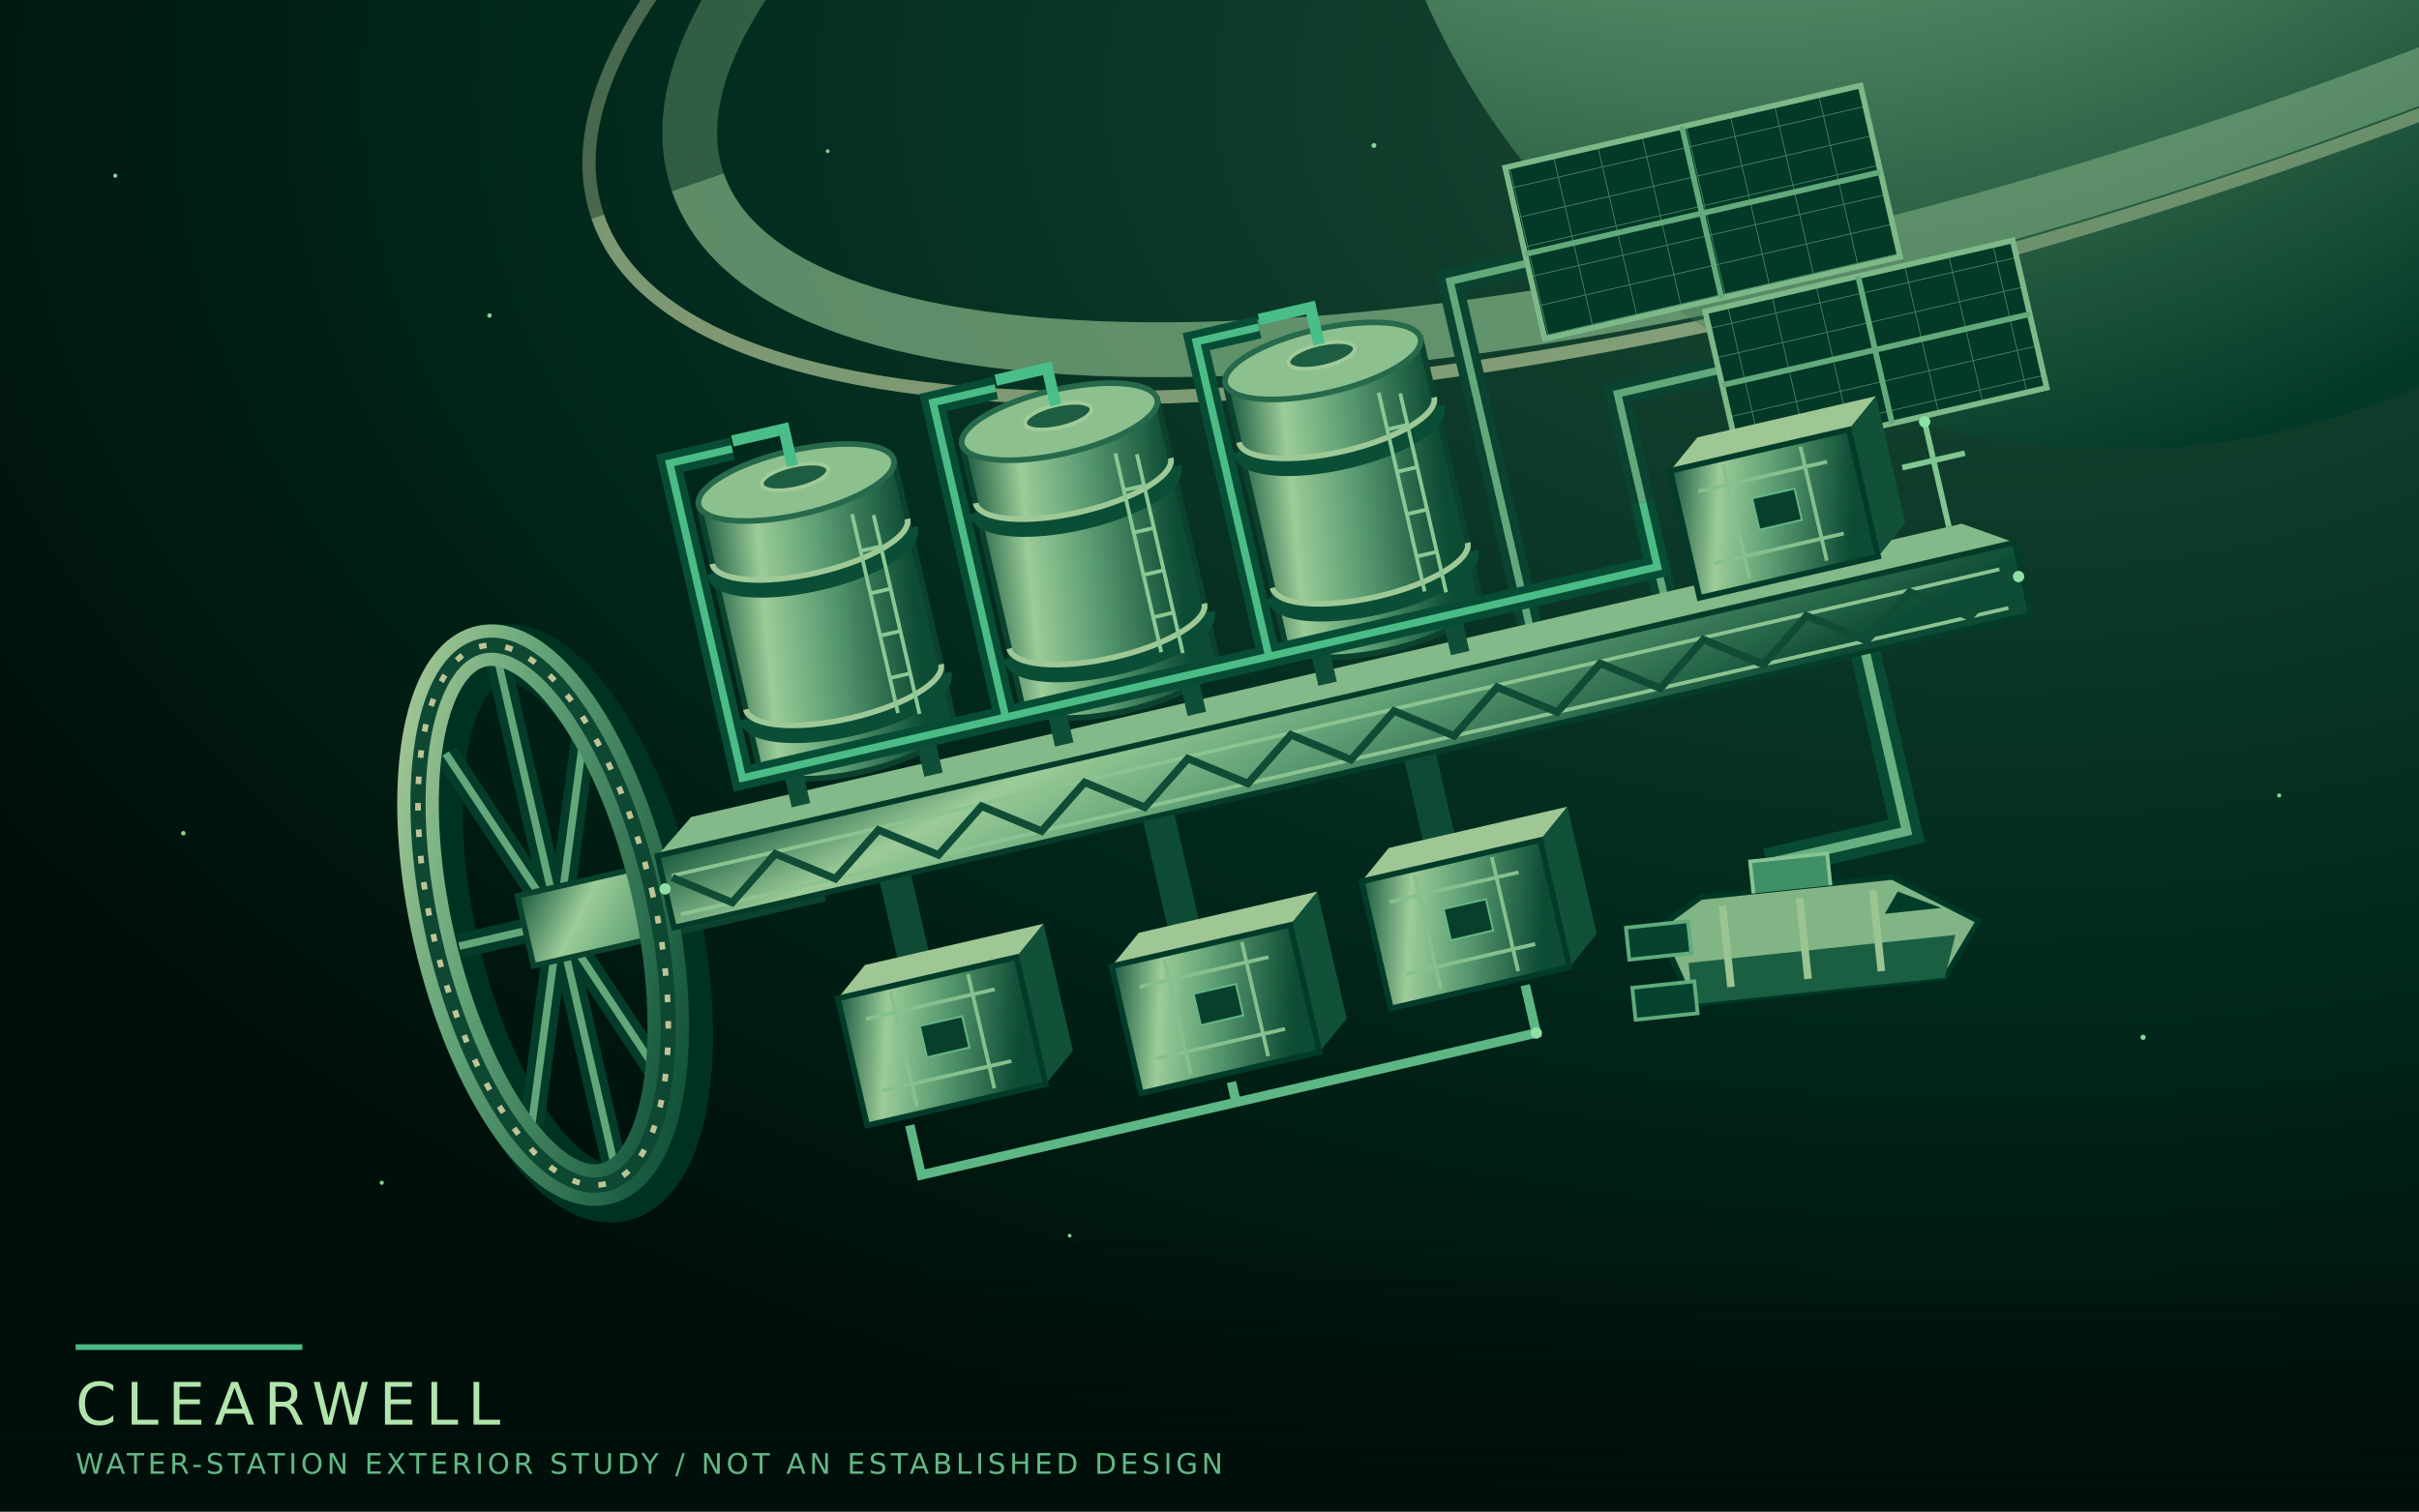
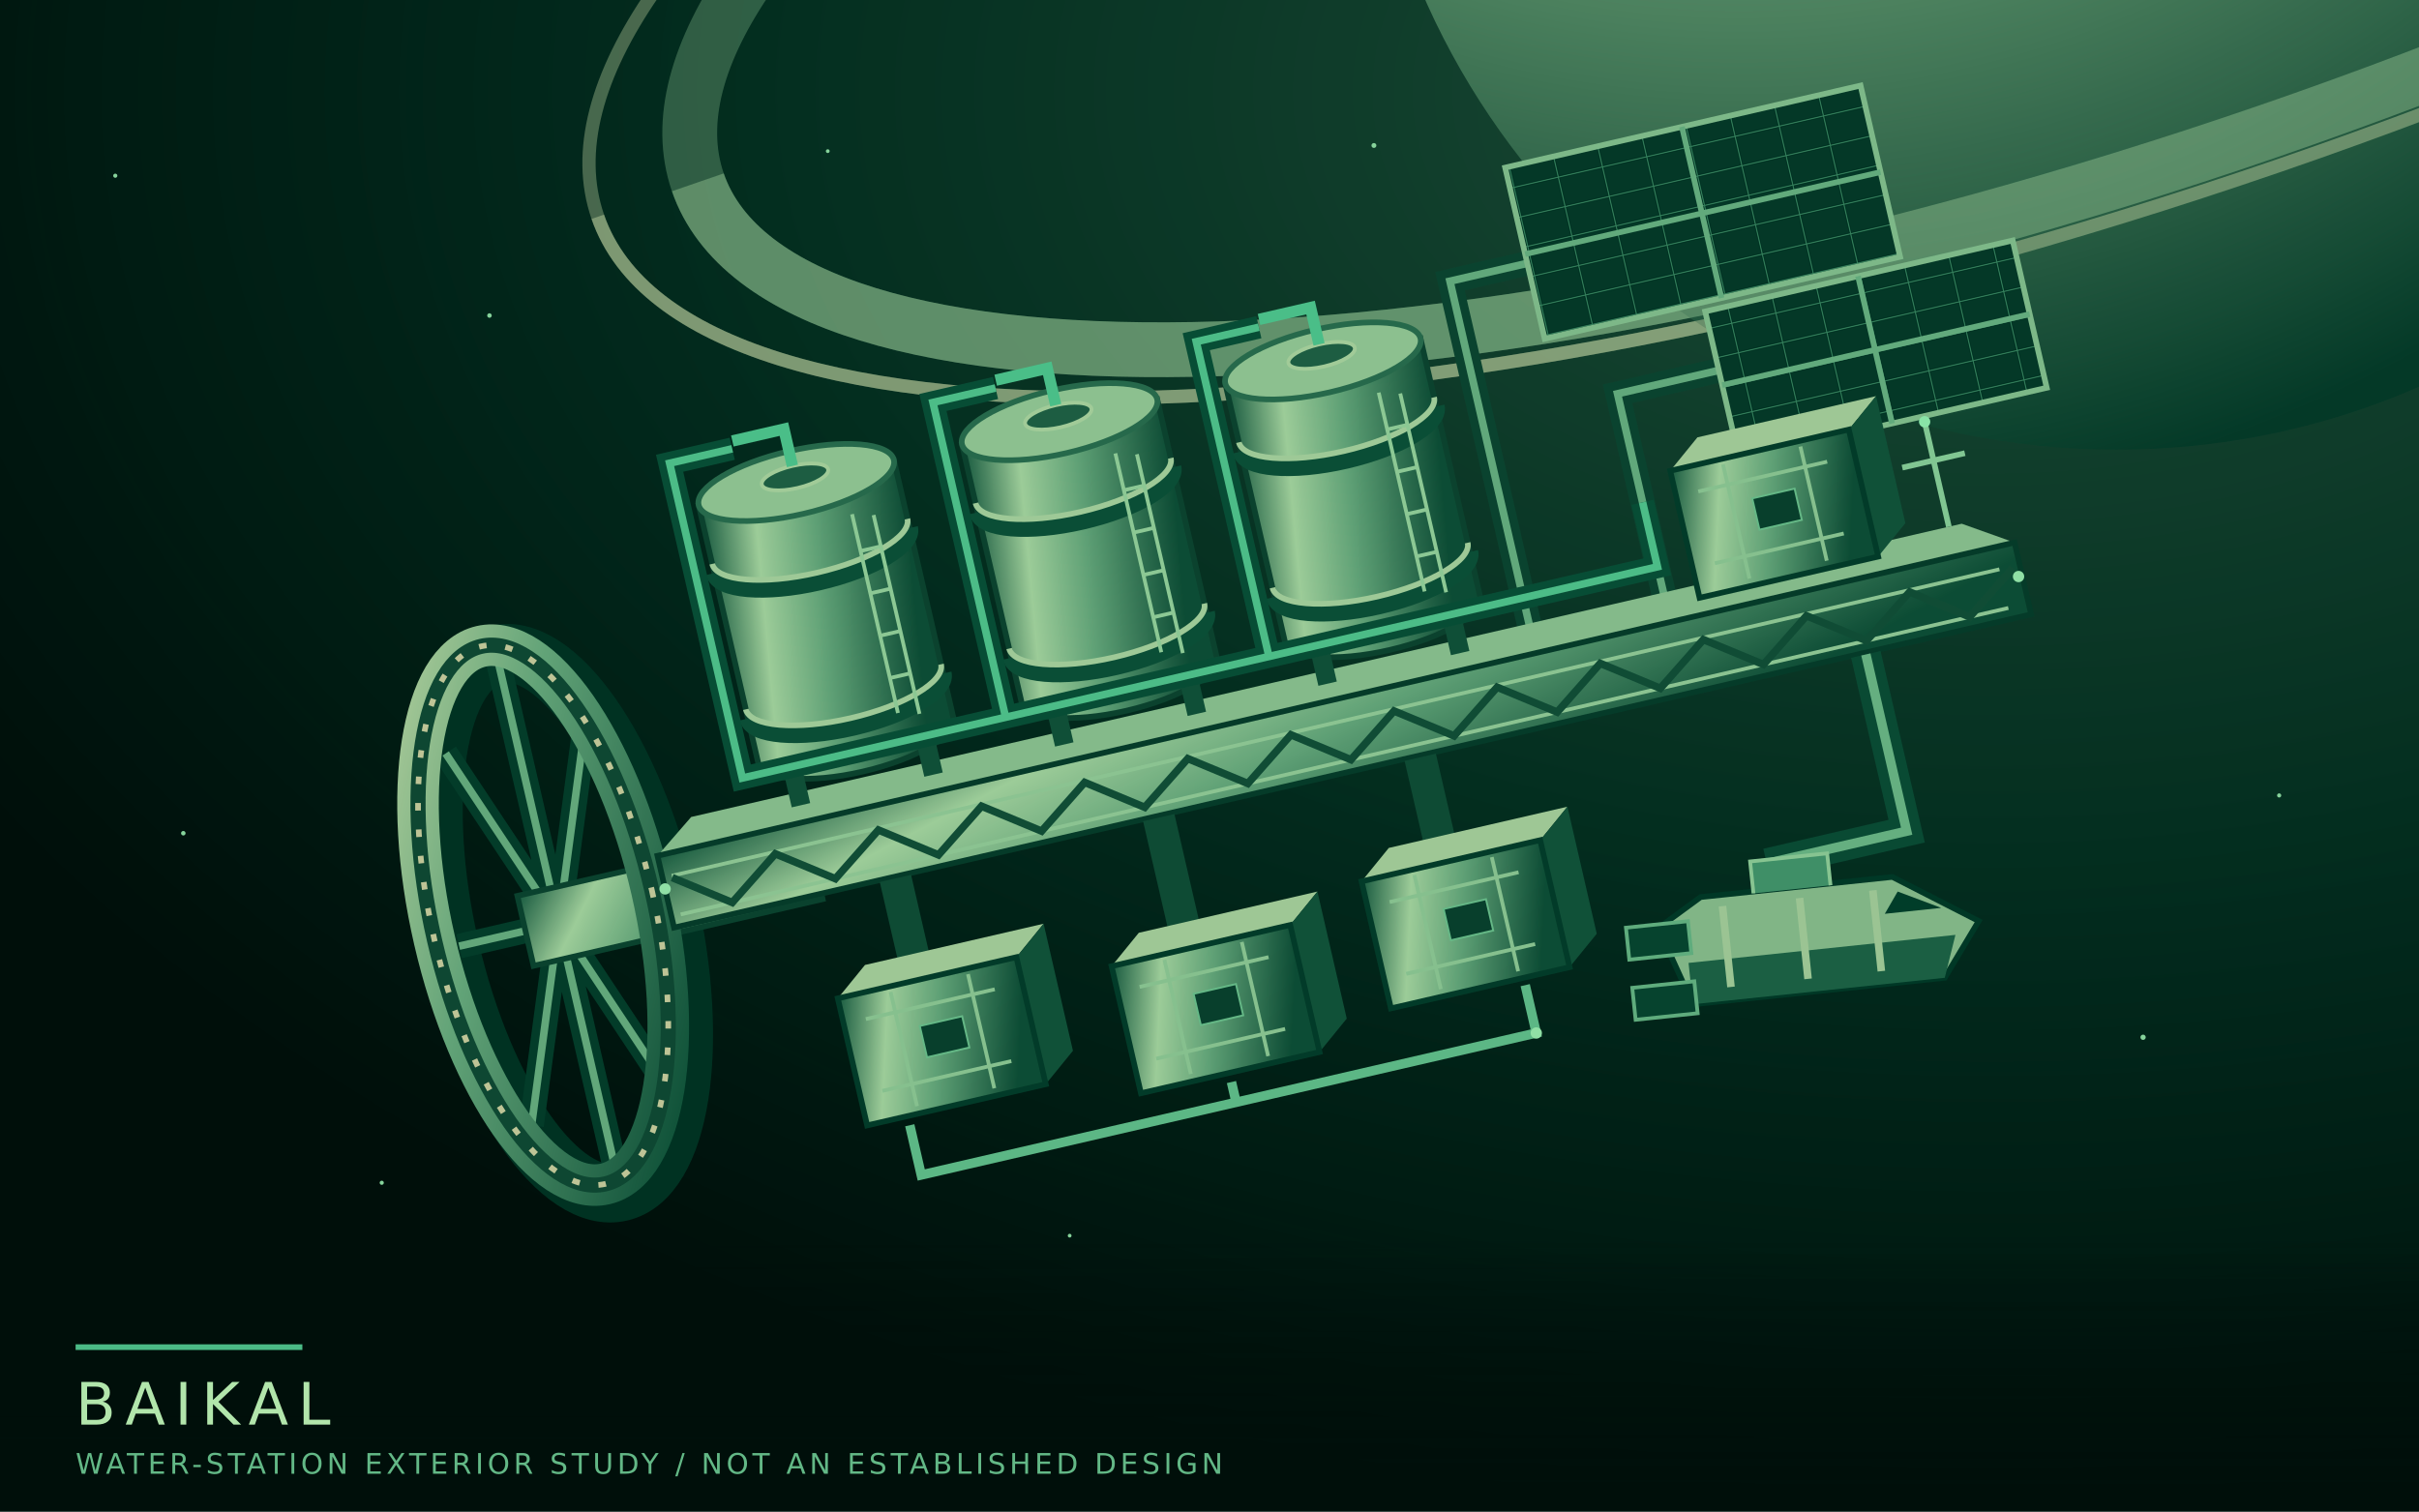
<svg xmlns="http://www.w3.org/2000/svg" width="1280" height="800" viewBox="0 0 1280 800" role="img" aria-labelledby="title description">
  <defs>
    <filter id="encyclopedia-green" filterUnits="userSpaceOnUse" x="0" y="0" width="1280" height="800" color-interpolation-filters="sRGB">
      <feColorMatrix type="matrix" values="1.4 -0.45 -0.15 0 0 -0.1 1 0.1 0 0 0.05 0.65 0.05 0 0 0 0 0 1 0" />
    </filter>
    <radialGradient id="space" cx="82%" cy="6%" r="95%">
      <stop stop-color="#354957" />
      <stop offset="0.55" stop-color="#152938" />
      <stop offset="1" stop-color="#050d18" />
    </radialGradient>
    <radialGradient id="planet" cx="25%" cy="10%" r="95%">
      <stop stop-color="#d8d0b6" />
      <stop offset="0.5" stop-color="#8d9d91" />
      <stop offset="1" stop-color="#1b3545" />
    </radialGradient>
    <linearGradient id="alloy" x1="0" y1="0" x2="1" y2="0.2">
      <stop stop-color="#375564" />
      <stop offset="0.27" stop-color="#c5cdb7" />
      <stop offset="0.56" stop-color="#869d9c" />
      <stop offset="1" stop-color="#294757" />
    </linearGradient>
    <linearGradient id="ring" x2="0.8" y2="1">
      <stop stop-color="#d9d4b8" />
      <stop offset="0.4" stop-color="#8aa19b" />
      <stop offset="1" stop-color="#2e4d5d" />
    </linearGradient>
    <linearGradient id="fade" x2="0" y2="1">
      <stop stop-color="#050d18" stop-opacity="0" />
      <stop offset="1" stop-color="#050d18" />
    </linearGradient>
    <pattern id="panels" width="24" height="16" patternUnits="userSpaceOnUse">
      <rect width="24" height="16" fill="#1b3446" />
      <path d="M24 0H0V16" fill="none" stroke="#5b7b83" />
    </pattern>
    <g id="tank">
      <path d="M-53 -128V12A53 17 0 0 0 53 12V-128Z" fill="url(#alloy)" stroke="#243e4b" stroke-width="3" />
      <ellipse cy="-128" rx="53" ry="17" fill="#b5c1ae" stroke="#486571" stroke-width="3" />
      <ellipse cy="-131" rx="18" ry="6" fill="#3c5966" stroke="#c8cdb2" stroke-width="2" />
      <path d="M-53 -91A53 17 0 0 0 53 -91M-53 -12A53 17 0 0 0 53 -12" fill="none" stroke="#284957" stroke-width="9" />
      <path d="M-53 -96A53 17 0 0 0 53 -96M-53 -17A53 17 0 0 0 53 -17" fill="none" stroke="#c5cbb1" stroke-width="3" />
      <path d="M25 -105V3M36 -102V6M25 -85H36M25 -62H36M25 -39H36M25 -16H36" fill="none" stroke="#b8c8b7" stroke-width="2" />
      <path d="M-36 21V39M36 21V39" stroke="#2c4a59" stroke-width="10" />
      <path d="M0 -137V-157H-28" fill="none" stroke="#84b8bb" stroke-width="6" />
    </g>
    <g id="module">
      <path d="M0 0L18 -14H115L97 0Z" fill="#c5c9b3" />
      <path d="M97 0L115 -14V55L97 69Z" fill="#2e4c5d" />
      <rect width="97" height="69" fill="url(#alloy)" stroke="#1b3747" stroke-width="3" />
      <path d="M12 14H82M12 53H82M28 3V65M70 3V65" stroke="#b0c0b0" stroke-width="2" />
      <rect x="39" y="24" width="23" height="17" fill="#213b4b" stroke="#95b5b1" />
    </g>
  </defs>
  <g id="artwork" filter="url(#encyclopedia-green)">
    <rect width="1280" height="800" fill="url(#space)" />
    <g fill="#b9d0d4">
      <circle cx="61" cy="93" r="1.1" />
      <circle cx="259" cy="167" r="1.2" />
      <circle cx="438" cy="80" r="1" />
      <circle cx="578" cy="209" r="1.1" />
      <circle cx="727" cy="77" r="1.3" />
      <circle cx="97" cy="441" r="1.2" />
      <circle cx="202" cy="626" r="1.1" />
      <circle cx="566" cy="654" r="1" />
      <circle cx="1134" cy="549" r="1.4" />
      <circle cx="1206" cy="421" r="1.1" />
    </g>
    <g transform="rotate(-19 1120 -162)" fill="none">
      <ellipse cx="1120" cy="-162" rx="794" ry="245" stroke="#b1bfae" stroke-width="29" opacity="0.34" />
      <ellipse cx="1120" cy="-162" rx="850" ry="264" stroke="#d3cbaa" stroke-width="7" opacity="0.4" />
    </g>
    <circle cx="1120" cy="-162" r="400" fill="url(#planet)" />
    <g transform="rotate(-19 1120 -162)" fill="none">
      <path d="M326 -162A794 245 0 0 0 1914 -162" stroke="#bbc5b1" stroke-width="29" opacity="0.46" />
      <path d="M270 -162A850 264 0 0 0 1970 -162" stroke="#d3cbaa" stroke-width="7" opacity="0.5" />
    </g>
    <g transform="translate(648 397) rotate(-13)">
      <path d="M172 -10V-215H313M245 -7V-137H400" fill="none" stroke="#243f50" stroke-width="13" />
      <path d="M172 -10V-215H313M245 -7V-137H400" fill="none" stroke="#8ca6a2" stroke-width="4" />
      <path d="M214 -267H407V-174H214ZM300 -169H467V-89H300Z" fill="url(#panels)" stroke="#a7b8aa" stroke-width="3" />
      <path d="M310 -267V-174M214 -220H407M383 -169V-89M300 -129H467" stroke="#8da89f" stroke-width="3" />
      <ellipse cx="-364" cy="10" rx="59" ry="146" fill="none" stroke="#142e3f" stroke-width="31" />
      <path d="M-364 -133V153M-418 10H-308M-402 -91L-326 111M-402 111L-326 -91" stroke="#1c3848" stroke-width="13" />
      <path d="M-364 -133V153M-418 10H-308M-402 -91L-326 111M-402 111L-326 -91" stroke="#8ca59e" stroke-width="4" />
      <path d="M-382 -9H-225V29H-382Z" fill="url(#alloy)" stroke="#233e4d" stroke-width="3" />
      <ellipse cx="-371" cy="4" rx="59" ry="146" fill="none" stroke="url(#ring)" stroke-width="22" />
      <ellipse cx="-371" cy="4" rx="59" ry="146" fill="none" stroke="#284352" stroke-width="8" />
      <ellipse cx="-371" cy="4" rx="59" ry="146" fill="none" stroke="#d9cb93" stroke-width="3" stroke-dasharray="4 10" />
      <path d="M-305 -13L-283 -29H407L432 -13Z" fill="#acbaa8" />
      <path d="M-305 -13H432V26H-305Z" fill="url(#alloy)" stroke="#1d3747" stroke-width="3" />
      <path d="M-300 -1H421M-300 20H421" stroke="#b5c4b0" stroke-width="2" />
      <path d="M-300 0L-272 20L-244 0L-216 20L-188 0L-160 20L-132 0L-104 20L-76 0L-48 20L-20 0L8 20L36 0L64 20L92 0L120 20L148 0L176 20L204 0L232 20L260 0L288 20L316 0L344 20L372 0L400 20L428 0" fill="none" stroke="#2c4858" stroke-width="4" />
      <use href="#tank" transform="translate(-189 -61)" />
      <use href="#tank" transform="translate(-46 -61)" />
      <use href="#tank" transform="translate(97 -61)" />
      <path d="M-218 -214H-252V-43H245V-78M-75 -214H-109V-43M68 -214H34V-43" fill="none" stroke="#264859" stroke-width="12" />
      <path d="M-218 -214H-252V-43H245V-78M-75 -214H-109V-43M68 -214H34V-43" fill="none" stroke="#85b7b7" stroke-width="4" />
      <use href="#module" transform="translate(263 -91)" />
      <path d="M-185 27V84M-42 27V100M100 27V85" stroke="#2a4657" stroke-width="17" />
      <use href="#module" transform="translate(-229 82)" />
      <use href="#module" transform="translate(-84 98)" />
      <use href="#module" transform="translate(55 84)" />
      <path d="M-207 156V183H127V157M-36 172V183" fill="none" stroke="#8eb4ae" stroke-width="5" />
      <path d="M342 27V123H266" fill="none" stroke="#264556" stroke-width="16" />
      <path d="M342 27V123H266" fill="none" stroke="#91ada4" stroke-width="5" />
      <g transform="translate(279 176) rotate(7)">
        <path d="M-80 -23L-56 -37H46L89 -9L68 19H-66Z" fill="#a8b5a8" stroke="#173344" stroke-width="3" />
        <path d="M-66 -3H76L68 19H-66Z" fill="#3c5b68" />
        <path d="M-45 -31V12M-4 -31V12M35 -31V12" stroke="#c1c6ad" stroke-width="4" />
        <path d="M48 -29L70 -18H40Z" fill="#193849" />
        <path d="M-97 -25H-64V-8H-97ZM-97 7H-64V24H-97Z" fill="#213e50" stroke="#8ca9a5" stroke-width="2" />
        <path d="M-28 -36V-53H13V-36" fill="#698b91" stroke="#b3c4b4" stroke-width="2" />
      </g>
      <path d="M400 -29V-86M383 -65H417" stroke="#afc5b6" stroke-width="3" />
      <circle cx="400" cy="-86" r="3" fill="#c1e2d3" />
      <g fill="#c4dfc9">
        <circle cx="430" cy="5" r="3" />
        <circle cx="-305" cy="5" r="3" />
        <circle cx="127" cy="183" r="3" />
      </g>
    </g>
    <rect y="655" width="1280" height="145" fill="url(#fade)" />
    <path d="M40 713H160" stroke="#84b5ba" stroke-width="3" />
    <g font-family="DejaVu Sans, sans-serif">
-       <text x="40" y="754" fill="#e0e6d5" font-size="31" letter-spacing="5">CLEARWELL</text>
+       <text x="40" y="754" fill="#e0e6d5" font-size="31" letter-spacing="5">BAIKAL</text>
      <text x="40" y="780" fill="#95b4bc" font-size="15" letter-spacing="2">WATER-STATION EXTERIOR STUDY / NOT AN ESTABLISHED DESIGN</text>
    </g>
  </g>
</svg>
